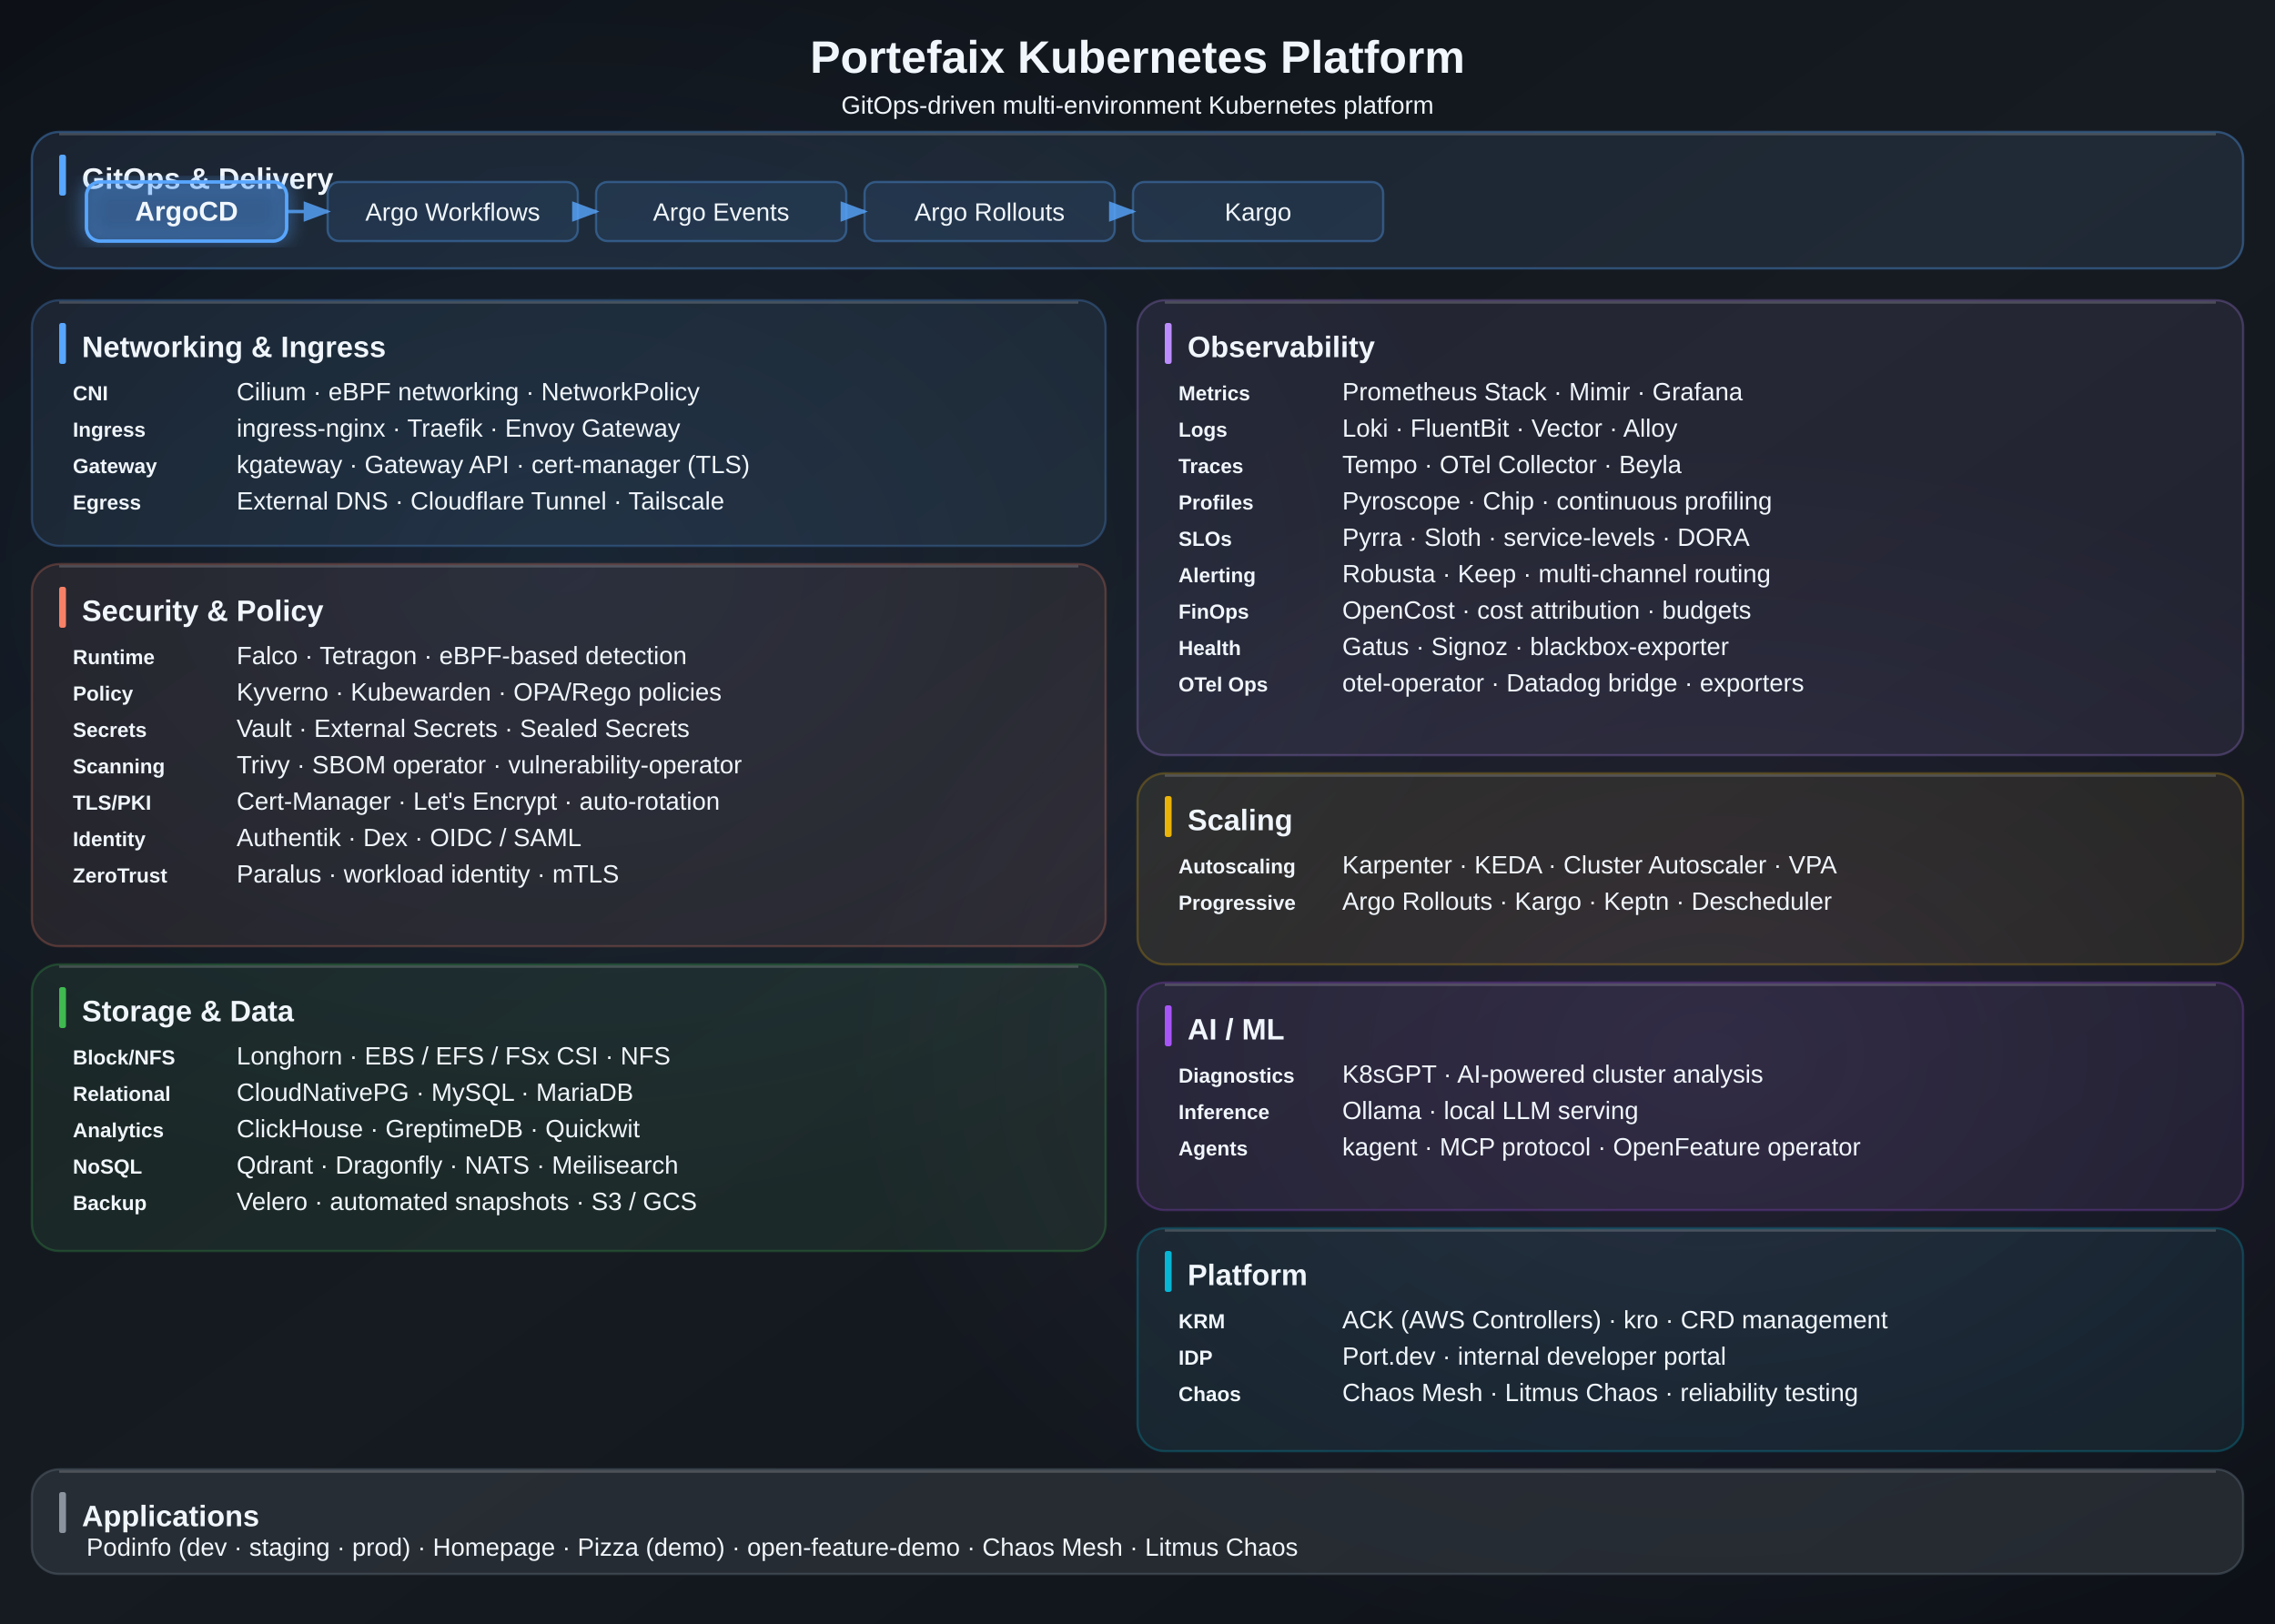
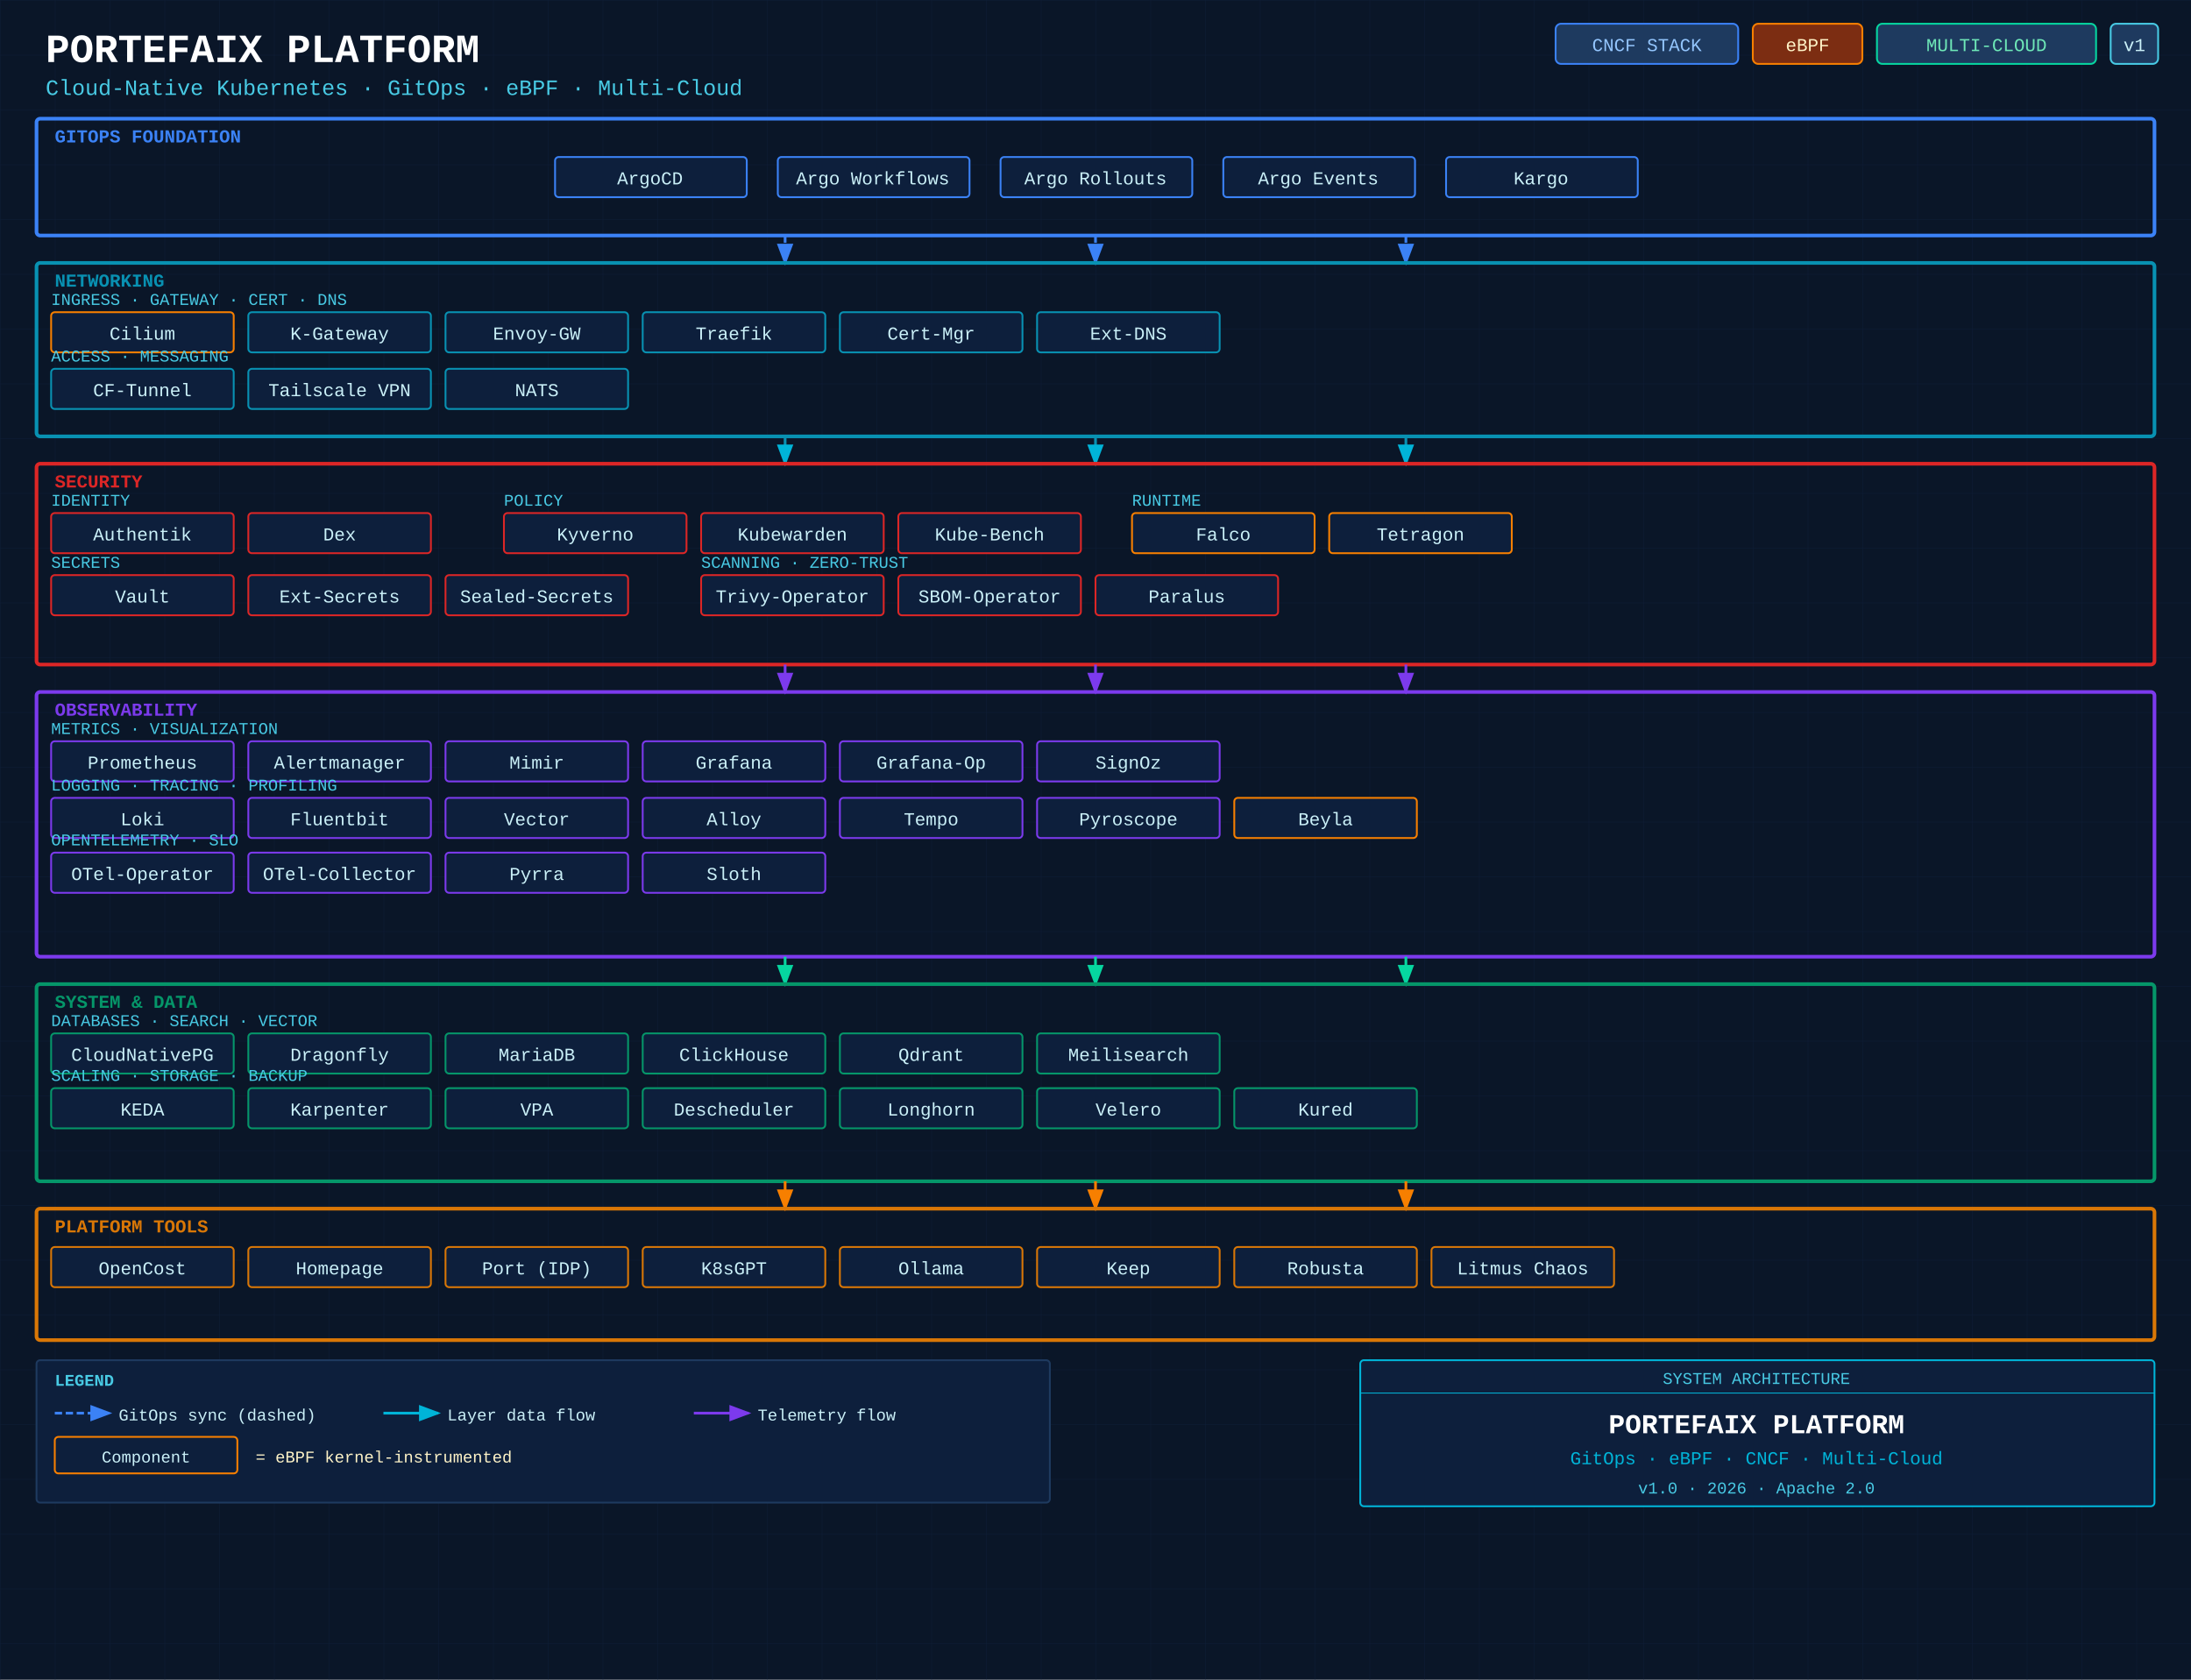
- <svg xmlns="http://www.w3.org/2000/svg" viewBox="0 0 1000 714">
-   <style>text { font-family: -apple-system, "Segoe UI", "Helvetica Neue", Arial, sans-serif; fill: #f0f6fc; }</style>
+ <svg xmlns="http://www.w3.org/2000/svg" viewBox="0 0 1200 920" width="1200" height="920">
+   <style>text { font-family: 'Courier New', 'Lucida Console', monospace; }</style>
  <defs>
-     <linearGradient id="bg" x1="0%" y1="0%" x2="100%" y2="100%">
-       <stop offset="0%" stop-color="#0d1117" />
-       <stop offset="50%" stop-color="#161b22" />
-       <stop offset="100%" stop-color="#0d1117" />
-     </linearGradient>
-     <radialGradient id="gb" cx="25%" cy="35%" r="40%">
-       <stop offset="0%" stop-color="rgba(88,166,255,0.10)" />
-       <stop offset="100%" stop-color="rgba(88,166,255,0)" />
-     </radialGradient>
-     <radialGradient id="gp" cx="75%" cy="65%" r="38%">
-       <stop offset="0%" stop-color="rgba(188,140,255,0.10)" />
-       <stop offset="100%" stop-color="rgba(188,140,255,0)" />
-     </radialGradient>
-     <linearGradient id="tg" x1="0%" y1="0%" x2="100%" y2="0%">
-       <stop offset="0%" stop-color="#58a6ff" />
-       <stop offset="100%" stop-color="#bc8cff" />
-     </linearGradient>
-     <marker id="ab" markerWidth="8" markerHeight="6" refX="7" refY="3" orient="auto">
-       <polygon points="0 0, 8 3, 0 6" fill="#58a6ff" />
-     </marker>
-     <marker id="ag" markerWidth="8" markerHeight="6" refX="7" refY="3" orient="auto">
-       <polygon points="0 0, 8 3, 0 6" fill="#3fb950" />
-     </marker>
-     <marker id="ao" markerWidth="8" markerHeight="6" refX="7" refY="3" orient="auto">
-       <polygon points="0 0, 8 3, 0 6" fill="#f78166" />
-     </marker>
-     <marker id="ap" markerWidth="8" markerHeight="6" refX="7" refY="3" orient="auto">
-       <polygon points="0 0, 8 3, 0 6" fill="#bc8cff" />
-     </marker>
-     <filter id="glow">
-       <feGaussianBlur stdDeviation="4" result="blur" />
-       <feMerge>
-         <feMergeNode in="blur" />
-         <feMergeNode in="SourceGraphic" />
-       </feMerge>
-     </filter>
+     <pattern id="grid" width="30" height="30" patternUnits="userSpaceOnUse">
+       <path d="M 30 0 L 0 0 0 30" fill="none" stroke="#112240" stroke-width="0.5" />
+     </pattern>
+     <marker id="arr-blue" markerWidth="8" markerHeight="6" refX="7" refY="3" orient="auto">
+       <polygon points="0 0, 8 3, 0 6" fill="#3b82f6" />
+     </marker>
+     <marker id="arr-cyan" markerWidth="8" markerHeight="6" refX="7" refY="3" orient="auto">
+       <polygon points="0 0, 8 3, 0 6" fill="#00b4d8" />
+     </marker>
+     <marker id="arr-orange" markerWidth="8" markerHeight="6" refX="7" refY="3" orient="auto">
+       <polygon points="0 0, 8 3, 0 6" fill="#f77f00" />
+     </marker>
+     <marker id="arr-green" markerWidth="8" markerHeight="6" refX="7" refY="3" orient="auto">
+       <polygon points="0 0, 8 3, 0 6" fill="#06d6a0" />
+     </marker>
+     <marker id="arr-purple" markerWidth="8" markerHeight="6" refX="7" refY="3" orient="auto">
+       <polygon points="0 0, 8 3, 0 6" fill="#7c3aed" />
+     </marker>
  </defs>
-   <rect width="1000" height="714" fill="url(#bg)" />
-   <rect width="1000" height="714" fill="url(#gb)" />
-   <rect width="1000" height="714" fill="url(#gp)" />
-   <text x="500" y="32" text-anchor="middle" font-size="20" font-weight="700" fill="url(#tg)">Portefaix Kubernetes Platform</text>
-   <text x="500" y="50" text-anchor="middle" font-size="11" fill="#8b949e">GitOps-driven multi-environment Kubernetes platform</text>
-   <rect x="14" y="58" width="972" height="60" rx="12" fill="rgba(255,255,255,0.03)" />
-   <rect x="14" y="58" width="972" height="60" rx="12" fill="rgba(88,166,255,0.07)" stroke="rgba(88,166,255,0.35)" stroke-width="1" />
-   <line x1="26" y1="59" x2="974" y2="59" stroke="rgba(255,255,255,0.18)" stroke-width="1" />
-   <rect x="26" y="68" width="3" height="18" rx="1" fill="#58a6ff" />
-   <text x="36" y="83" font-size="13" font-weight="700" fill="#58a6ff">GitOps &amp; Delivery</text>
-   <rect x="38" y="80" width="88" height="26" rx="6" fill="rgba(88,166,255,0.25)" stroke="#58a6ff" stroke-width="1.5" filter="url(#glow)" />
-   <text x="82" y="97" text-anchor="middle" font-size="12" font-weight="700" fill="#58a6ff">ArgoCD</text>
-   <line x1="126" y1="93" x2="144" y2="93" stroke="#58a6ff" stroke-width="1.5" opacity="0.8" marker-end="url(#ab)" />
-   <rect x="144" y="80" width="110" height="26" rx="5" fill="rgba(88,166,255,0.10)" stroke="rgba(88,166,255,0.35)" stroke-width="1" />
-   <text x="199" y="97" text-anchor="middle" font-size="11" fill="#f0f6fc">Argo Workflows</text>
-   <line x1="254" y1="93" x2="262" y2="93" stroke="#58a6ff" stroke-width="1.5" opacity="0.8" marker-end="url(#ab)" />
-   <rect x="262" y="80" width="110" height="26" rx="5" fill="rgba(88,166,255,0.10)" stroke="rgba(88,166,255,0.35)" stroke-width="1" />
-   <text x="317" y="97" text-anchor="middle" font-size="11" fill="#f0f6fc">Argo Events</text>
-   <line x1="372" y1="93" x2="380" y2="93" stroke="#58a6ff" stroke-width="1.5" opacity="0.8" marker-end="url(#ab)" />
-   <rect x="380" y="80" width="110" height="26" rx="5" fill="rgba(88,166,255,0.10)" stroke="rgba(88,166,255,0.35)" stroke-width="1" />
-   <text x="435" y="97" text-anchor="middle" font-size="11" fill="#f0f6fc">Argo Rollouts</text>
-   <line x1="490" y1="93" x2="498" y2="93" stroke="#58a6ff" stroke-width="1.5" opacity="0.8" marker-end="url(#ab)" />
-   <rect x="498" y="80" width="110" height="26" rx="5" fill="rgba(88,166,255,0.10)" stroke="rgba(88,166,255,0.35)" stroke-width="1" />
-   <text x="553" y="97" text-anchor="middle" font-size="11" fill="#f0f6fc">Kargo</text>
-   <rect x="14" y="132" width="472" height="108" rx="12" fill="rgba(255,255,255,0.03)" />
-   <rect x="14" y="132" width="472" height="108" rx="12" fill="rgba(88,166,255,0.06)" stroke="rgba(88,166,255,0.25)" stroke-width="1" />
-   <line x1="26" y1="133" x2="474" y2="133" stroke="rgba(255,255,255,0.18)" stroke-width="1" />
-   <rect x="26" y="142" width="3" height="18" rx="1" fill="#58a6ff" />
-   <text x="36" y="157" font-size="13" font-weight="700" fill="#58a6ff">Networking &amp; Ingress</text>
-   <text x="32" y="176" font-size="9" font-weight="700" fill="#58a6ff">CNI</text>
-   <text x="104" y="176" font-size="11" fill="#e2e8f0">Cilium  ·  eBPF networking  ·  NetworkPolicy</text>
-   <text x="32" y="192" font-size="9" font-weight="700" fill="#58a6ff">Ingress</text>
-   <text x="104" y="192" font-size="11" fill="#e2e8f0">ingress-nginx  ·  Traefik  ·  Envoy Gateway</text>
-   <text x="32" y="208" font-size="9" font-weight="700" fill="#58a6ff">Gateway</text>
-   <text x="104" y="208" font-size="11" fill="#e2e8f0">kgateway  ·  Gateway API  ·  cert-manager (TLS)</text>
-   <text x="32" y="224" font-size="9" font-weight="700" fill="#58a6ff">Egress</text>
-   <text x="104" y="224" font-size="11" fill="#e2e8f0">External DNS  ·  Cloudflare Tunnel  ·  Tailscale</text>
-   <rect x="14" y="248" width="472" height="168" rx="12" fill="rgba(255,255,255,0.03)" />
-   <rect x="14" y="248" width="472" height="168" rx="12" fill="rgba(247,129,102,0.06)" stroke="rgba(247,129,102,0.25)" stroke-width="1" />
-   <line x1="26" y1="249" x2="474" y2="249" stroke="rgba(255,255,255,0.18)" stroke-width="1" />
-   <rect x="26" y="258" width="3" height="18" rx="1" fill="#f78166" />
-   <text x="36" y="273" font-size="13" font-weight="700" fill="#f78166">Security &amp; Policy</text>
-   <text x="32" y="292" font-size="9" font-weight="700" fill="#f78166">Runtime</text>
-   <text x="104" y="292" font-size="11" fill="#e2e8f0">Falco  ·  Tetragon  ·  eBPF-based detection</text>
-   <text x="32" y="308" font-size="9" font-weight="700" fill="#f78166">Policy</text>
-   <text x="104" y="308" font-size="11" fill="#e2e8f0">Kyverno  ·  Kubewarden  ·  OPA/Rego policies</text>
-   <text x="32" y="324" font-size="9" font-weight="700" fill="#f78166">Secrets</text>
-   <text x="104" y="324" font-size="11" fill="#e2e8f0">Vault  ·  External Secrets  ·  Sealed Secrets</text>
-   <text x="32" y="340" font-size="9" font-weight="700" fill="#f78166">Scanning</text>
-   <text x="104" y="340" font-size="11" fill="#e2e8f0">Trivy  ·  SBOM operator  ·  vulnerability-operator</text>
-   <text x="32" y="356" font-size="9" font-weight="700" fill="#f78166">TLS/PKI</text>
-   <text x="104" y="356" font-size="11" fill="#e2e8f0">Cert-Manager  ·  Let's Encrypt  ·  auto-rotation</text>
-   <text x="32" y="372" font-size="9" font-weight="700" fill="#f78166">Identity</text>
-   <text x="104" y="372" font-size="11" fill="#e2e8f0">Authentik  ·  Dex  ·  OIDC / SAML</text>
-   <text x="32" y="388" font-size="9" font-weight="700" fill="#f78166">ZeroTrust</text>
-   <text x="104" y="388" font-size="11" fill="#e2e8f0">Paralus  ·  workload identity  ·  mTLS</text>
-   <rect x="14" y="424" width="472" height="126" rx="12" fill="rgba(255,255,255,0.03)" />
-   <rect x="14" y="424" width="472" height="126" rx="12" fill="rgba(63,185,80,0.06)" stroke="rgba(63,185,80,0.25)" stroke-width="1" />
-   <line x1="26" y1="425" x2="474" y2="425" stroke="rgba(255,255,255,0.18)" stroke-width="1" />
-   <rect x="26" y="434" width="3" height="18" rx="1" fill="#3fb950" />
-   <text x="36" y="449" font-size="13" font-weight="700" fill="#3fb950">Storage &amp; Data</text>
-   <text x="32" y="468" font-size="9" font-weight="700" fill="#3fb950">Block/NFS</text>
-   <text x="104" y="468" font-size="11" fill="#e2e8f0">Longhorn  ·  EBS / EFS / FSx CSI  ·  NFS</text>
-   <text x="32" y="484" font-size="9" font-weight="700" fill="#3fb950">Relational</text>
-   <text x="104" y="484" font-size="11" fill="#e2e8f0">CloudNativePG  ·  MySQL  ·  MariaDB</text>
-   <text x="32" y="500" font-size="9" font-weight="700" fill="#3fb950">Analytics</text>
-   <text x="104" y="500" font-size="11" fill="#e2e8f0">ClickHouse  ·  GreptimeDB  ·  Quickwit</text>
-   <text x="32" y="516" font-size="9" font-weight="700" fill="#3fb950">NoSQL</text>
-   <text x="104" y="516" font-size="11" fill="#e2e8f0">Qdrant  ·  Dragonfly  ·  NATS  ·  Meilisearch</text>
-   <text x="32" y="532" font-size="9" font-weight="700" fill="#3fb950">Backup</text>
-   <text x="104" y="532" font-size="11" fill="#e2e8f0">Velero  ·  automated snapshots  ·  S3 / GCS</text>
-   <rect x="500" y="132" width="486" height="200" rx="12" fill="rgba(255,255,255,0.03)" />
-   <rect x="500" y="132" width="486" height="200" rx="12" fill="rgba(188,140,255,0.06)" stroke="rgba(188,140,255,0.25)" stroke-width="1" />
-   <line x1="512" y1="133" x2="974" y2="133" stroke="rgba(255,255,255,0.18)" stroke-width="1" />
-   <rect x="512" y="142" width="3" height="18" rx="1" fill="#bc8cff" />
-   <text x="522" y="157" font-size="13" font-weight="700" fill="#bc8cff">Observability</text>
-   <text x="518" y="176" font-size="9" font-weight="700" fill="#bc8cff">Metrics</text>
-   <text x="590" y="176" font-size="11" fill="#e2e8f0">Prometheus Stack  ·  Mimir  ·  Grafana</text>
-   <text x="518" y="192" font-size="9" font-weight="700" fill="#bc8cff">Logs</text>
-   <text x="590" y="192" font-size="11" fill="#e2e8f0">Loki  ·  FluentBit  ·  Vector  ·  Alloy</text>
-   <text x="518" y="208" font-size="9" font-weight="700" fill="#bc8cff">Traces</text>
-   <text x="590" y="208" font-size="11" fill="#e2e8f0">Tempo  ·  OTel Collector  ·  Beyla</text>
-   <text x="518" y="224" font-size="9" font-weight="700" fill="#bc8cff">Profiles</text>
-   <text x="590" y="224" font-size="11" fill="#e2e8f0">Pyroscope  ·  Chip  ·  continuous profiling</text>
-   <text x="518" y="240" font-size="9" font-weight="700" fill="#bc8cff">SLOs</text>
-   <text x="590" y="240" font-size="11" fill="#e2e8f0">Pyrra  ·  Sloth  ·  service-levels  ·  DORA</text>
-   <text x="518" y="256" font-size="9" font-weight="700" fill="#bc8cff">Alerting</text>
-   <text x="590" y="256" font-size="11" fill="#e2e8f0">Robusta  ·  Keep  ·  multi-channel routing</text>
-   <text x="518" y="272" font-size="9" font-weight="700" fill="#bc8cff">FinOps</text>
-   <text x="590" y="272" font-size="11" fill="#e2e8f0">OpenCost  ·  cost attribution  ·  budgets</text>
-   <text x="518" y="288" font-size="9" font-weight="700" fill="#bc8cff">Health</text>
-   <text x="590" y="288" font-size="11" fill="#e2e8f0">Gatus  ·  Signoz  ·  blackbox-exporter</text>
-   <text x="518" y="304" font-size="9" font-weight="700" fill="#bc8cff">OTel Ops</text>
-   <text x="590" y="304" font-size="11" fill="#e2e8f0">otel-operator  ·  Datadog bridge  ·  exporters</text>
-   <rect x="500" y="340" width="486" height="84" rx="12" fill="rgba(255,255,255,0.03)" />
-   <rect x="500" y="340" width="486" height="84" rx="12" fill="rgba(234,179,8,0.06)" stroke="rgba(234,179,8,0.25)" stroke-width="1" />
-   <line x1="512" y1="341" x2="974" y2="341" stroke="rgba(255,255,255,0.18)" stroke-width="1" />
-   <rect x="512" y="350" width="3" height="18" rx="1" fill="#eab308" />
-   <text x="522" y="365" font-size="13" font-weight="700" fill="#eab308">Scaling</text>
-   <text x="518" y="384" font-size="9" font-weight="700" fill="#eab308">Autoscaling</text>
-   <text x="590" y="384" font-size="11" fill="#e2e8f0">Karpenter  ·  KEDA  ·  Cluster Autoscaler  ·  VPA</text>
-   <text x="518" y="400" font-size="9" font-weight="700" fill="#eab308">Progressive</text>
-   <text x="590" y="400" font-size="11" fill="#e2e8f0">Argo Rollouts  ·  Kargo  ·  Keptn  ·  Descheduler</text>
-   <rect x="500" y="432" width="486" height="100" rx="12" fill="rgba(255,255,255,0.03)" />
-   <rect x="500" y="432" width="486" height="100" rx="12" fill="rgba(168,85,247,0.06)" stroke="rgba(168,85,247,0.25)" stroke-width="1" />
-   <line x1="512" y1="433" x2="974" y2="433" stroke="rgba(255,255,255,0.18)" stroke-width="1" />
-   <rect x="512" y="442" width="3" height="18" rx="1" fill="#a855f7" />
-   <text x="522" y="457" font-size="13" font-weight="700" fill="#a855f7">AI / ML</text>
-   <text x="518" y="476" font-size="9" font-weight="700" fill="#a855f7">Diagnostics</text>
-   <text x="590" y="476" font-size="11" fill="#e2e8f0">K8sGPT  ·  AI-powered cluster analysis</text>
-   <text x="518" y="492" font-size="9" font-weight="700" fill="#a855f7">Inference</text>
-   <text x="590" y="492" font-size="11" fill="#e2e8f0">Ollama  ·  local LLM serving</text>
-   <text x="518" y="508" font-size="9" font-weight="700" fill="#a855f7">Agents</text>
-   <text x="590" y="508" font-size="11" fill="#e2e8f0">kagent  ·  MCP protocol  ·  OpenFeature operator</text>
-   <rect x="500" y="540" width="486" height="98" rx="12" fill="rgba(255,255,255,0.03)" />
-   <rect x="500" y="540" width="486" height="98" rx="12" fill="rgba(6,182,212,0.06)" stroke="rgba(6,182,212,0.25)" stroke-width="1" />
-   <line x1="512" y1="541" x2="974" y2="541" stroke="rgba(255,255,255,0.18)" stroke-width="1" />
-   <rect x="512" y="550" width="3" height="18" rx="1" fill="#06b6d4" />
-   <text x="522" y="565" font-size="13" font-weight="700" fill="#06b6d4">Platform</text>
-   <text x="518" y="584" font-size="9" font-weight="700" fill="#06b6d4">KRM</text>
-   <text x="590" y="584" font-size="11" fill="#e2e8f0">ACK (AWS Controllers)  ·  kro  ·  CRD management</text>
-   <text x="518" y="600" font-size="9" font-weight="700" fill="#06b6d4">IDP</text>
-   <text x="590" y="600" font-size="11" fill="#e2e8f0">Port.dev  ·  internal developer portal</text>
-   <text x="518" y="616" font-size="9" font-weight="700" fill="#06b6d4">Chaos</text>
-   <text x="590" y="616" font-size="11" fill="#e2e8f0">Chaos Mesh  ·  Litmus Chaos  ·  reliability testing</text>
-   <rect x="14" y="646" width="972" height="46" rx="12" fill="rgba(255,255,255,0.03)" />
-   <rect x="14" y="646" width="972" height="46" rx="12" fill="rgba(48,54,61,0.6)" stroke="rgba(99,110,123,0.4)" stroke-width="1" />
-   <line x1="26" y1="647" x2="974" y2="647" stroke="rgba(255,255,255,0.18)" stroke-width="1" />
-   <rect x="26" y="656" width="3" height="18" rx="1" fill="#8b949e" />
-   <text x="36" y="671" font-size="13" font-weight="700" fill="#8b949e">Applications</text>
-   <text x="38" y="684" font-size="11" fill="#94a3b8">Podinfo  (dev · staging · prod)  ·  Homepage  ·  Pizza (demo)  ·  open-feature-demo  ·  Chaos Mesh  ·  Litmus Chaos</text>
+   <rect width="1200" height="920" fill="#0a1628" />
+   <rect width="1200" height="920" fill="url(#grid)" opacity="0.6" />
+   <text x="25" y="34" text-anchor="start" fill="#ffffff" font-size="22" font-weight="700">PORTEFAIX PLATFORM</text>
+   <text x="25" y="52" text-anchor="start" fill="#48cae4" font-size="12" font-weight="normal">Cloud-Native Kubernetes  ·  GitOps  ·  eBPF  ·  Multi-Cloud</text>
+   <rect x="852" y="13" width="100" height="22" rx="3" fill="#1e3a5f" stroke="#3b82f6" stroke-width="1" />
+   <text x="902" y="28" text-anchor="middle" fill="#93c5fd" font-size="10" font-weight="normal">CNCF STACK</text>
+   <rect x="960" y="13" width="60" height="22" rx="3" fill="#7c2d12" stroke="#f77f00" stroke-width="1" />
+   <text x="990" y="28" text-anchor="middle" fill="#fef3c7" font-size="10" font-weight="normal">eBPF</text>
+   <rect x="1028" y="13" width="120" height="22" rx="3" fill="#1e3a5f" stroke="#06d6a0" stroke-width="1" />
+   <text x="1088" y="28" text-anchor="middle" fill="#6ee7b7" font-size="10" font-weight="normal">MULTI-CLOUD</text>
+   <rect x="1156" y="13" width="26" height="22" rx="3" fill="#1e3a5f" stroke="#48cae4" stroke-width="1" />
+   <text x="1169" y="28" text-anchor="middle" fill="#caf0f8" font-size="10" font-weight="normal">v1</text>
+   <rect x="20" y="65" width="1160" height="64" rx="2" fill="none" stroke="#3b82f6" stroke-width="2" />
+   <text x="30" y="78" text-anchor="start" fill="#3b82f6" font-size="10" font-weight="700">GITOPS FOUNDATION</text>
+   <rect x="304" y="86" width="105" height="22" rx="2" fill="#0d1f3c" stroke="#3b82f6" stroke-width="1" />
+   <text x="356" y="101" text-anchor="middle" fill="#caf0f8" font-size="10" font-weight="normal">ArgoCD</text>
+   <rect x="426" y="86" width="105" height="22" rx="2" fill="#0d1f3c" stroke="#3b82f6" stroke-width="1" />
+   <text x="478" y="101" text-anchor="middle" fill="#caf0f8" font-size="10" font-weight="normal">Argo Workflows</text>
+   <rect x="548" y="86" width="105" height="22" rx="2" fill="#0d1f3c" stroke="#3b82f6" stroke-width="1" />
+   <text x="600" y="101" text-anchor="middle" fill="#caf0f8" font-size="10" font-weight="normal">Argo Rollouts</text>
+   <rect x="670" y="86" width="105" height="22" rx="2" fill="#0d1f3c" stroke="#3b82f6" stroke-width="1" />
+   <text x="722" y="101" text-anchor="middle" fill="#caf0f8" font-size="10" font-weight="normal">Argo Events</text>
+   <rect x="792" y="86" width="105" height="22" rx="2" fill="#0d1f3c" stroke="#3b82f6" stroke-width="1" />
+   <text x="844" y="101" text-anchor="middle" fill="#caf0f8" font-size="10" font-weight="normal">Kargo</text>
+   <line x1="430" y1="129" x2="430" y2="144" stroke="#3b82f6" stroke-width="1.5" marker-end="url(#arr-blue)" stroke-dasharray="4,2" />
+   <line x1="600" y1="129" x2="600" y2="144" stroke="#3b82f6" stroke-width="1.5" marker-end="url(#arr-blue)" stroke-dasharray="4,2" />
+   <line x1="770" y1="129" x2="770" y2="144" stroke="#3b82f6" stroke-width="1.5" marker-end="url(#arr-blue)" stroke-dasharray="4,2" />
+   <rect x="20" y="144" width="1160" height="95" rx="2" fill="none" stroke="#0891b2" stroke-width="2" />
+   <text x="30" y="157" text-anchor="start" fill="#0891b2" font-size="10" font-weight="700">NETWORKING</text>
+   <text x="28" y="167" text-anchor="start" fill="#48cae4" font-size="9" font-weight="normal">INGRESS · GATEWAY · CERT · DNS</text>
+   <rect x="28" y="171" width="100" height="22" rx="2" fill="#0d1f3c" stroke="#f77f00" stroke-width="1" />
+   <text x="78" y="186" text-anchor="middle" fill="#caf0f8" font-size="10" font-weight="normal">Cilium</text>
+   <rect x="136" y="171" width="100" height="22" rx="2" fill="#0d1f3c" stroke="#0891b2" stroke-width="1" />
+   <text x="186" y="186" text-anchor="middle" fill="#caf0f8" font-size="10" font-weight="normal">K-Gateway</text>
+   <rect x="244" y="171" width="100" height="22" rx="2" fill="#0d1f3c" stroke="#0891b2" stroke-width="1" />
+   <text x="294" y="186" text-anchor="middle" fill="#caf0f8" font-size="10" font-weight="normal">Envoy-GW</text>
+   <rect x="352" y="171" width="100" height="22" rx="2" fill="#0d1f3c" stroke="#0891b2" stroke-width="1" />
+   <text x="402" y="186" text-anchor="middle" fill="#caf0f8" font-size="10" font-weight="normal">Traefik</text>
+   <rect x="460" y="171" width="100" height="22" rx="2" fill="#0d1f3c" stroke="#0891b2" stroke-width="1" />
+   <text x="510" y="186" text-anchor="middle" fill="#caf0f8" font-size="10" font-weight="normal">Cert-Mgr</text>
+   <rect x="568" y="171" width="100" height="22" rx="2" fill="#0d1f3c" stroke="#0891b2" stroke-width="1" />
+   <text x="618" y="186" text-anchor="middle" fill="#caf0f8" font-size="10" font-weight="normal">Ext-DNS</text>
+   <text x="28" y="198" text-anchor="start" fill="#48cae4" font-size="9" font-weight="normal">ACCESS · MESSAGING</text>
+   <rect x="28" y="202" width="100" height="22" rx="2" fill="#0d1f3c" stroke="#0891b2" stroke-width="1" />
+   <text x="78" y="217" text-anchor="middle" fill="#caf0f8" font-size="10" font-weight="normal">CF-Tunnel</text>
+   <rect x="136" y="202" width="100" height="22" rx="2" fill="#0d1f3c" stroke="#0891b2" stroke-width="1" />
+   <text x="186" y="217" text-anchor="middle" fill="#caf0f8" font-size="10" font-weight="normal">Tailscale VPN</text>
+   <rect x="244" y="202" width="100" height="22" rx="2" fill="#0d1f3c" stroke="#0891b2" stroke-width="1" />
+   <text x="294" y="217" text-anchor="middle" fill="#caf0f8" font-size="10" font-weight="normal">NATS</text>
+   <line x1="430" y1="239" x2="430" y2="254" stroke="#0891b2" stroke-width="1.5" marker-end="url(#arr-cyan)" />
+   <line x1="600" y1="239" x2="600" y2="254" stroke="#0891b2" stroke-width="1.5" marker-end="url(#arr-cyan)" />
+   <line x1="770" y1="239" x2="770" y2="254" stroke="#0891b2" stroke-width="1.5" marker-end="url(#arr-cyan)" />
+   <rect x="20" y="254" width="1160" height="110" rx="2" fill="none" stroke="#dc2626" stroke-width="2" />
+   <text x="30" y="267" text-anchor="start" fill="#dc2626" font-size="10" font-weight="700">SECURITY</text>
+   <text x="28" y="277" text-anchor="start" fill="#48cae4" font-size="9" font-weight="normal">IDENTITY</text>
+   <text x="276" y="277" text-anchor="start" fill="#48cae4" font-size="9" font-weight="normal">POLICY</text>
+   <text x="620" y="277" text-anchor="start" fill="#48cae4" font-size="9" font-weight="normal">RUNTIME</text>
+   <rect x="28" y="281" width="100" height="22" rx="2" fill="#0d1f3c" stroke="#dc2626" stroke-width="1" />
+   <text x="78" y="296" text-anchor="middle" fill="#caf0f8" font-size="10" font-weight="normal">Authentik</text>
+   <rect x="136" y="281" width="100" height="22" rx="2" fill="#0d1f3c" stroke="#dc2626" stroke-width="1" />
+   <text x="186" y="296" text-anchor="middle" fill="#caf0f8" font-size="10" font-weight="normal">Dex</text>
+   <rect x="276" y="281" width="100" height="22" rx="2" fill="#0d1f3c" stroke="#dc2626" stroke-width="1" />
+   <text x="326" y="296" text-anchor="middle" fill="#caf0f8" font-size="10" font-weight="normal">Kyverno</text>
+   <rect x="384" y="281" width="100" height="22" rx="2" fill="#0d1f3c" stroke="#dc2626" stroke-width="1" />
+   <text x="434" y="296" text-anchor="middle" fill="#caf0f8" font-size="10" font-weight="normal">Kubewarden</text>
+   <rect x="492" y="281" width="100" height="22" rx="2" fill="#0d1f3c" stroke="#dc2626" stroke-width="1" />
+   <text x="542" y="296" text-anchor="middle" fill="#caf0f8" font-size="10" font-weight="normal">Kube-Bench</text>
+   <rect x="620" y="281" width="100" height="22" rx="2" fill="#0d1f3c" stroke="#f77f00" stroke-width="1" />
+   <text x="670" y="296" text-anchor="middle" fill="#caf0f8" font-size="10" font-weight="normal">Falco</text>
+   <rect x="728" y="281" width="100" height="22" rx="2" fill="#0d1f3c" stroke="#f77f00" stroke-width="1" />
+   <text x="778" y="296" text-anchor="middle" fill="#caf0f8" font-size="10" font-weight="normal">Tetragon</text>
+   <text x="28" y="311" text-anchor="start" fill="#48cae4" font-size="9" font-weight="normal">SECRETS</text>
+   <text x="384" y="311" text-anchor="start" fill="#48cae4" font-size="9" font-weight="normal">SCANNING · ZERO-TRUST</text>
+   <rect x="28" y="315" width="100" height="22" rx="2" fill="#0d1f3c" stroke="#dc2626" stroke-width="1" />
+   <text x="78" y="330" text-anchor="middle" fill="#caf0f8" font-size="10" font-weight="normal">Vault</text>
+   <rect x="136" y="315" width="100" height="22" rx="2" fill="#0d1f3c" stroke="#dc2626" stroke-width="1" />
+   <text x="186" y="330" text-anchor="middle" fill="#caf0f8" font-size="10" font-weight="normal">Ext-Secrets</text>
+   <rect x="244" y="315" width="100" height="22" rx="2" fill="#0d1f3c" stroke="#dc2626" stroke-width="1" />
+   <text x="294" y="330" text-anchor="middle" fill="#caf0f8" font-size="10" font-weight="normal">Sealed-Secrets</text>
+   <rect x="384" y="315" width="100" height="22" rx="2" fill="#0d1f3c" stroke="#dc2626" stroke-width="1" />
+   <text x="434" y="330" text-anchor="middle" fill="#caf0f8" font-size="10" font-weight="normal">Trivy-Operator</text>
+   <rect x="492" y="315" width="100" height="22" rx="2" fill="#0d1f3c" stroke="#dc2626" stroke-width="1" />
+   <text x="542" y="330" text-anchor="middle" fill="#caf0f8" font-size="10" font-weight="normal">SBOM-Operator</text>
+   <rect x="600" y="315" width="100" height="22" rx="2" fill="#0d1f3c" stroke="#dc2626" stroke-width="1" />
+   <text x="650" y="330" text-anchor="middle" fill="#caf0f8" font-size="10" font-weight="normal">Paralus</text>
+   <line x1="430" y1="364" x2="430" y2="379" stroke="#7c3aed" stroke-width="1.5" marker-end="url(#arr-purple)" />
+   <line x1="600" y1="364" x2="600" y2="379" stroke="#7c3aed" stroke-width="1.5" marker-end="url(#arr-purple)" />
+   <line x1="770" y1="364" x2="770" y2="379" stroke="#7c3aed" stroke-width="1.5" marker-end="url(#arr-purple)" />
+   <rect x="20" y="379" width="1160" height="145" rx="2" fill="none" stroke="#7c3aed" stroke-width="2" />
+   <text x="30" y="392" text-anchor="start" fill="#7c3aed" font-size="10" font-weight="700">OBSERVABILITY</text>
+   <text x="28" y="402" text-anchor="start" fill="#48cae4" font-size="9" font-weight="normal">METRICS · VISUALIZATION</text>
+   <rect x="28" y="406" width="100" height="22" rx="2" fill="#0d1f3c" stroke="#7c3aed" stroke-width="1" />
+   <text x="78" y="421" text-anchor="middle" fill="#caf0f8" font-size="10" font-weight="normal">Prometheus</text>
+   <rect x="136" y="406" width="100" height="22" rx="2" fill="#0d1f3c" stroke="#7c3aed" stroke-width="1" />
+   <text x="186" y="421" text-anchor="middle" fill="#caf0f8" font-size="10" font-weight="normal">Alertmanager</text>
+   <rect x="244" y="406" width="100" height="22" rx="2" fill="#0d1f3c" stroke="#7c3aed" stroke-width="1" />
+   <text x="294" y="421" text-anchor="middle" fill="#caf0f8" font-size="10" font-weight="normal">Mimir</text>
+   <rect x="352" y="406" width="100" height="22" rx="2" fill="#0d1f3c" stroke="#7c3aed" stroke-width="1" />
+   <text x="402" y="421" text-anchor="middle" fill="#caf0f8" font-size="10" font-weight="normal">Grafana</text>
+   <rect x="460" y="406" width="100" height="22" rx="2" fill="#0d1f3c" stroke="#7c3aed" stroke-width="1" />
+   <text x="510" y="421" text-anchor="middle" fill="#caf0f8" font-size="10" font-weight="normal">Grafana-Op</text>
+   <rect x="568" y="406" width="100" height="22" rx="2" fill="#0d1f3c" stroke="#7c3aed" stroke-width="1" />
+   <text x="618" y="421" text-anchor="middle" fill="#caf0f8" font-size="10" font-weight="normal">SignOz</text>
+   <text x="28" y="433" text-anchor="start" fill="#48cae4" font-size="9" font-weight="normal">LOGGING · TRACING · PROFILING</text>
+   <rect x="28" y="437" width="100" height="22" rx="2" fill="#0d1f3c" stroke="#7c3aed" stroke-width="1" />
+   <text x="78" y="452" text-anchor="middle" fill="#caf0f8" font-size="10" font-weight="normal">Loki</text>
+   <rect x="136" y="437" width="100" height="22" rx="2" fill="#0d1f3c" stroke="#7c3aed" stroke-width="1" />
+   <text x="186" y="452" text-anchor="middle" fill="#caf0f8" font-size="10" font-weight="normal">Fluentbit</text>
+   <rect x="244" y="437" width="100" height="22" rx="2" fill="#0d1f3c" stroke="#7c3aed" stroke-width="1" />
+   <text x="294" y="452" text-anchor="middle" fill="#caf0f8" font-size="10" font-weight="normal">Vector</text>
+   <rect x="352" y="437" width="100" height="22" rx="2" fill="#0d1f3c" stroke="#7c3aed" stroke-width="1" />
+   <text x="402" y="452" text-anchor="middle" fill="#caf0f8" font-size="10" font-weight="normal">Alloy</text>
+   <rect x="460" y="437" width="100" height="22" rx="2" fill="#0d1f3c" stroke="#7c3aed" stroke-width="1" />
+   <text x="510" y="452" text-anchor="middle" fill="#caf0f8" font-size="10" font-weight="normal">Tempo</text>
+   <rect x="568" y="437" width="100" height="22" rx="2" fill="#0d1f3c" stroke="#7c3aed" stroke-width="1" />
+   <text x="618" y="452" text-anchor="middle" fill="#caf0f8" font-size="10" font-weight="normal">Pyroscope</text>
+   <rect x="676" y="437" width="100" height="22" rx="2" fill="#0d1f3c" stroke="#f77f00" stroke-width="1" />
+   <text x="726" y="452" text-anchor="middle" fill="#caf0f8" font-size="10" font-weight="normal">Beyla</text>
+   <text x="28" y="463" text-anchor="start" fill="#48cae4" font-size="9" font-weight="normal">OPENTELEMETRY · SLO</text>
+   <rect x="28" y="467" width="100" height="22" rx="2" fill="#0d1f3c" stroke="#7c3aed" stroke-width="1" />
+   <text x="78" y="482" text-anchor="middle" fill="#caf0f8" font-size="10" font-weight="normal">OTel-Operator</text>
+   <rect x="136" y="467" width="100" height="22" rx="2" fill="#0d1f3c" stroke="#7c3aed" stroke-width="1" />
+   <text x="186" y="482" text-anchor="middle" fill="#caf0f8" font-size="10" font-weight="normal">OTel-Collector</text>
+   <rect x="244" y="467" width="100" height="22" rx="2" fill="#0d1f3c" stroke="#7c3aed" stroke-width="1" />
+   <text x="294" y="482" text-anchor="middle" fill="#caf0f8" font-size="10" font-weight="normal">Pyrra</text>
+   <rect x="352" y="467" width="100" height="22" rx="2" fill="#0d1f3c" stroke="#7c3aed" stroke-width="1" />
+   <text x="402" y="482" text-anchor="middle" fill="#caf0f8" font-size="10" font-weight="normal">Sloth</text>
+   <line x1="430" y1="524" x2="430" y2="539" stroke="#06d6a0" stroke-width="1.5" marker-end="url(#arr-green)" />
+   <line x1="600" y1="524" x2="600" y2="539" stroke="#06d6a0" stroke-width="1.5" marker-end="url(#arr-green)" />
+   <line x1="770" y1="524" x2="770" y2="539" stroke="#06d6a0" stroke-width="1.5" marker-end="url(#arr-green)" />
+   <rect x="20" y="539" width="1160" height="108" rx="2" fill="none" stroke="#059669" stroke-width="2" />
+   <text x="30" y="552" text-anchor="start" fill="#059669" font-size="10" font-weight="700">SYSTEM &amp; DATA</text>
+   <text x="28" y="562" text-anchor="start" fill="#48cae4" font-size="9" font-weight="normal">DATABASES · SEARCH · VECTOR</text>
+   <rect x="28" y="566" width="100" height="22" rx="2" fill="#0d1f3c" stroke="#059669" stroke-width="1" />
+   <text x="78" y="581" text-anchor="middle" fill="#caf0f8" font-size="10" font-weight="normal">CloudNativePG</text>
+   <rect x="136" y="566" width="100" height="22" rx="2" fill="#0d1f3c" stroke="#059669" stroke-width="1" />
+   <text x="186" y="581" text-anchor="middle" fill="#caf0f8" font-size="10" font-weight="normal">Dragonfly</text>
+   <rect x="244" y="566" width="100" height="22" rx="2" fill="#0d1f3c" stroke="#059669" stroke-width="1" />
+   <text x="294" y="581" text-anchor="middle" fill="#caf0f8" font-size="10" font-weight="normal">MariaDB</text>
+   <rect x="352" y="566" width="100" height="22" rx="2" fill="#0d1f3c" stroke="#059669" stroke-width="1" />
+   <text x="402" y="581" text-anchor="middle" fill="#caf0f8" font-size="10" font-weight="normal">ClickHouse</text>
+   <rect x="460" y="566" width="100" height="22" rx="2" fill="#0d1f3c" stroke="#059669" stroke-width="1" />
+   <text x="510" y="581" text-anchor="middle" fill="#caf0f8" font-size="10" font-weight="normal">Qdrant</text>
+   <rect x="568" y="566" width="100" height="22" rx="2" fill="#0d1f3c" stroke="#059669" stroke-width="1" />
+   <text x="618" y="581" text-anchor="middle" fill="#caf0f8" font-size="10" font-weight="normal">Meilisearch</text>
+   <text x="28" y="592" text-anchor="start" fill="#48cae4" font-size="9" font-weight="normal">SCALING · STORAGE · BACKUP</text>
+   <rect x="28" y="596" width="100" height="22" rx="2" fill="#0d1f3c" stroke="#059669" stroke-width="1" />
+   <text x="78" y="611" text-anchor="middle" fill="#caf0f8" font-size="10" font-weight="normal">KEDA</text>
+   <rect x="136" y="596" width="100" height="22" rx="2" fill="#0d1f3c" stroke="#059669" stroke-width="1" />
+   <text x="186" y="611" text-anchor="middle" fill="#caf0f8" font-size="10" font-weight="normal">Karpenter</text>
+   <rect x="244" y="596" width="100" height="22" rx="2" fill="#0d1f3c" stroke="#059669" stroke-width="1" />
+   <text x="294" y="611" text-anchor="middle" fill="#caf0f8" font-size="10" font-weight="normal">VPA</text>
+   <rect x="352" y="596" width="100" height="22" rx="2" fill="#0d1f3c" stroke="#059669" stroke-width="1" />
+   <text x="402" y="611" text-anchor="middle" fill="#caf0f8" font-size="10" font-weight="normal">Descheduler</text>
+   <rect x="460" y="596" width="100" height="22" rx="2" fill="#0d1f3c" stroke="#059669" stroke-width="1" />
+   <text x="510" y="611" text-anchor="middle" fill="#caf0f8" font-size="10" font-weight="normal">Longhorn</text>
+   <rect x="568" y="596" width="100" height="22" rx="2" fill="#0d1f3c" stroke="#059669" stroke-width="1" />
+   <text x="618" y="611" text-anchor="middle" fill="#caf0f8" font-size="10" font-weight="normal">Velero</text>
+   <rect x="676" y="596" width="100" height="22" rx="2" fill="#0d1f3c" stroke="#059669" stroke-width="1" />
+   <text x="726" y="611" text-anchor="middle" fill="#caf0f8" font-size="10" font-weight="normal">Kured</text>
+   <line x1="430" y1="647" x2="430" y2="662" stroke="#f77f00" stroke-width="1.5" marker-end="url(#arr-orange)" />
+   <line x1="600" y1="647" x2="600" y2="662" stroke="#f77f00" stroke-width="1.5" marker-end="url(#arr-orange)" />
+   <line x1="770" y1="647" x2="770" y2="662" stroke="#f77f00" stroke-width="1.5" marker-end="url(#arr-orange)" />
+   <rect x="20" y="662" width="1160" height="72" rx="2" fill="none" stroke="#d97706" stroke-width="2" />
+   <text x="30" y="675" text-anchor="start" fill="#d97706" font-size="10" font-weight="700">PLATFORM TOOLS</text>
+   <rect x="28" y="683" width="100" height="22" rx="2" fill="#0d1f3c" stroke="#d97706" stroke-width="1" />
+   <text x="78" y="698" text-anchor="middle" fill="#caf0f8" font-size="10" font-weight="normal">OpenCost</text>
+   <rect x="136" y="683" width="100" height="22" rx="2" fill="#0d1f3c" stroke="#d97706" stroke-width="1" />
+   <text x="186" y="698" text-anchor="middle" fill="#caf0f8" font-size="10" font-weight="normal">Homepage</text>
+   <rect x="244" y="683" width="100" height="22" rx="2" fill="#0d1f3c" stroke="#d97706" stroke-width="1" />
+   <text x="294" y="698" text-anchor="middle" fill="#caf0f8" font-size="10" font-weight="normal">Port (IDP)</text>
+   <rect x="352" y="683" width="100" height="22" rx="2" fill="#0d1f3c" stroke="#d97706" stroke-width="1" />
+   <text x="402" y="698" text-anchor="middle" fill="#caf0f8" font-size="10" font-weight="normal">K8sGPT</text>
+   <rect x="460" y="683" width="100" height="22" rx="2" fill="#0d1f3c" stroke="#d97706" stroke-width="1" />
+   <text x="510" y="698" text-anchor="middle" fill="#caf0f8" font-size="10" font-weight="normal">Ollama</text>
+   <rect x="568" y="683" width="100" height="22" rx="2" fill="#0d1f3c" stroke="#d97706" stroke-width="1" />
+   <text x="618" y="698" text-anchor="middle" fill="#caf0f8" font-size="10" font-weight="normal">Keep</text>
+   <rect x="676" y="683" width="100" height="22" rx="2" fill="#0d1f3c" stroke="#d97706" stroke-width="1" />
+   <text x="726" y="698" text-anchor="middle" fill="#caf0f8" font-size="10" font-weight="normal">Robusta</text>
+   <rect x="784" y="683" width="100" height="22" rx="2" fill="#0d1f3c" stroke="#d97706" stroke-width="1" />
+   <text x="834" y="698" text-anchor="middle" fill="#caf0f8" font-size="10" font-weight="normal">Litmus Chaos</text>
+   <rect x="20" y="745" width="555" height="78" rx="2" fill="#0d1f3c" stroke="#1e3a5f" stroke-width="1" />
+   <text x="30" y="759" text-anchor="start" fill="#48cae4" font-size="9" font-weight="700">LEGEND</text>
+   <line x1="30" y1="774" x2="60" y2="774" stroke="#3b82f6" stroke-width="1.5" marker-end="url(#arr-blue)" stroke-dasharray="4,2" />
+   <text x="65" y="778" text-anchor="start" fill="#caf0f8" font-size="9" font-weight="normal">GitOps sync (dashed)</text>
+   <line x1="210" y1="774" x2="240" y2="774" stroke="#00b4d8" stroke-width="1.5" marker-end="url(#arr-cyan)" />
+   <text x="245" y="778" text-anchor="start" fill="#caf0f8" font-size="9" font-weight="normal">Layer data flow</text>
+   <line x1="380" y1="774" x2="410" y2="774" stroke="#7c3aed" stroke-width="1.5" marker-end="url(#arr-purple)" />
+   <text x="415" y="778" text-anchor="start" fill="#caf0f8" font-size="9" font-weight="normal">Telemetry flow</text>
+   <rect x="30" y="787" width="100" height="20" rx="2" fill="#0d1f3c" stroke="#f77f00" stroke-width="1" />
+   <text x="80" y="801" text-anchor="middle" fill="#caf0f8" font-size="9" font-weight="normal">Component</text>
+   <text x="140" y="801" text-anchor="start" fill="#fef3c7" font-size="9" font-weight="normal">= eBPF kernel-instrumented</text>
+   <rect x="745" y="745" width="435" height="80" rx="2" fill="#0d1f3c" stroke="#00b4d8" stroke-width="1" />
+   <line x1="745" y1="763" x2="1180" y2="763" stroke="#00b4d8" stroke-width="0.5" />
+   <text x="962" y="758" text-anchor="middle" fill="#48cae4" font-size="9" font-weight="normal">SYSTEM ARCHITECTURE</text>
+   <text x="962" y="785" text-anchor="middle" fill="#ffffff" font-size="15" font-weight="700">PORTEFAIX PLATFORM</text>
+   <text x="962" y="802" text-anchor="middle" fill="#00b4d8" font-size="10" font-weight="normal">GitOps · eBPF · CNCF · Multi-Cloud</text>
+   <text x="962" y="818" text-anchor="middle" fill="#48cae4" font-size="9" font-weight="normal">v1.0  ·  2026  ·  Apache 2.0</text>
</svg>
